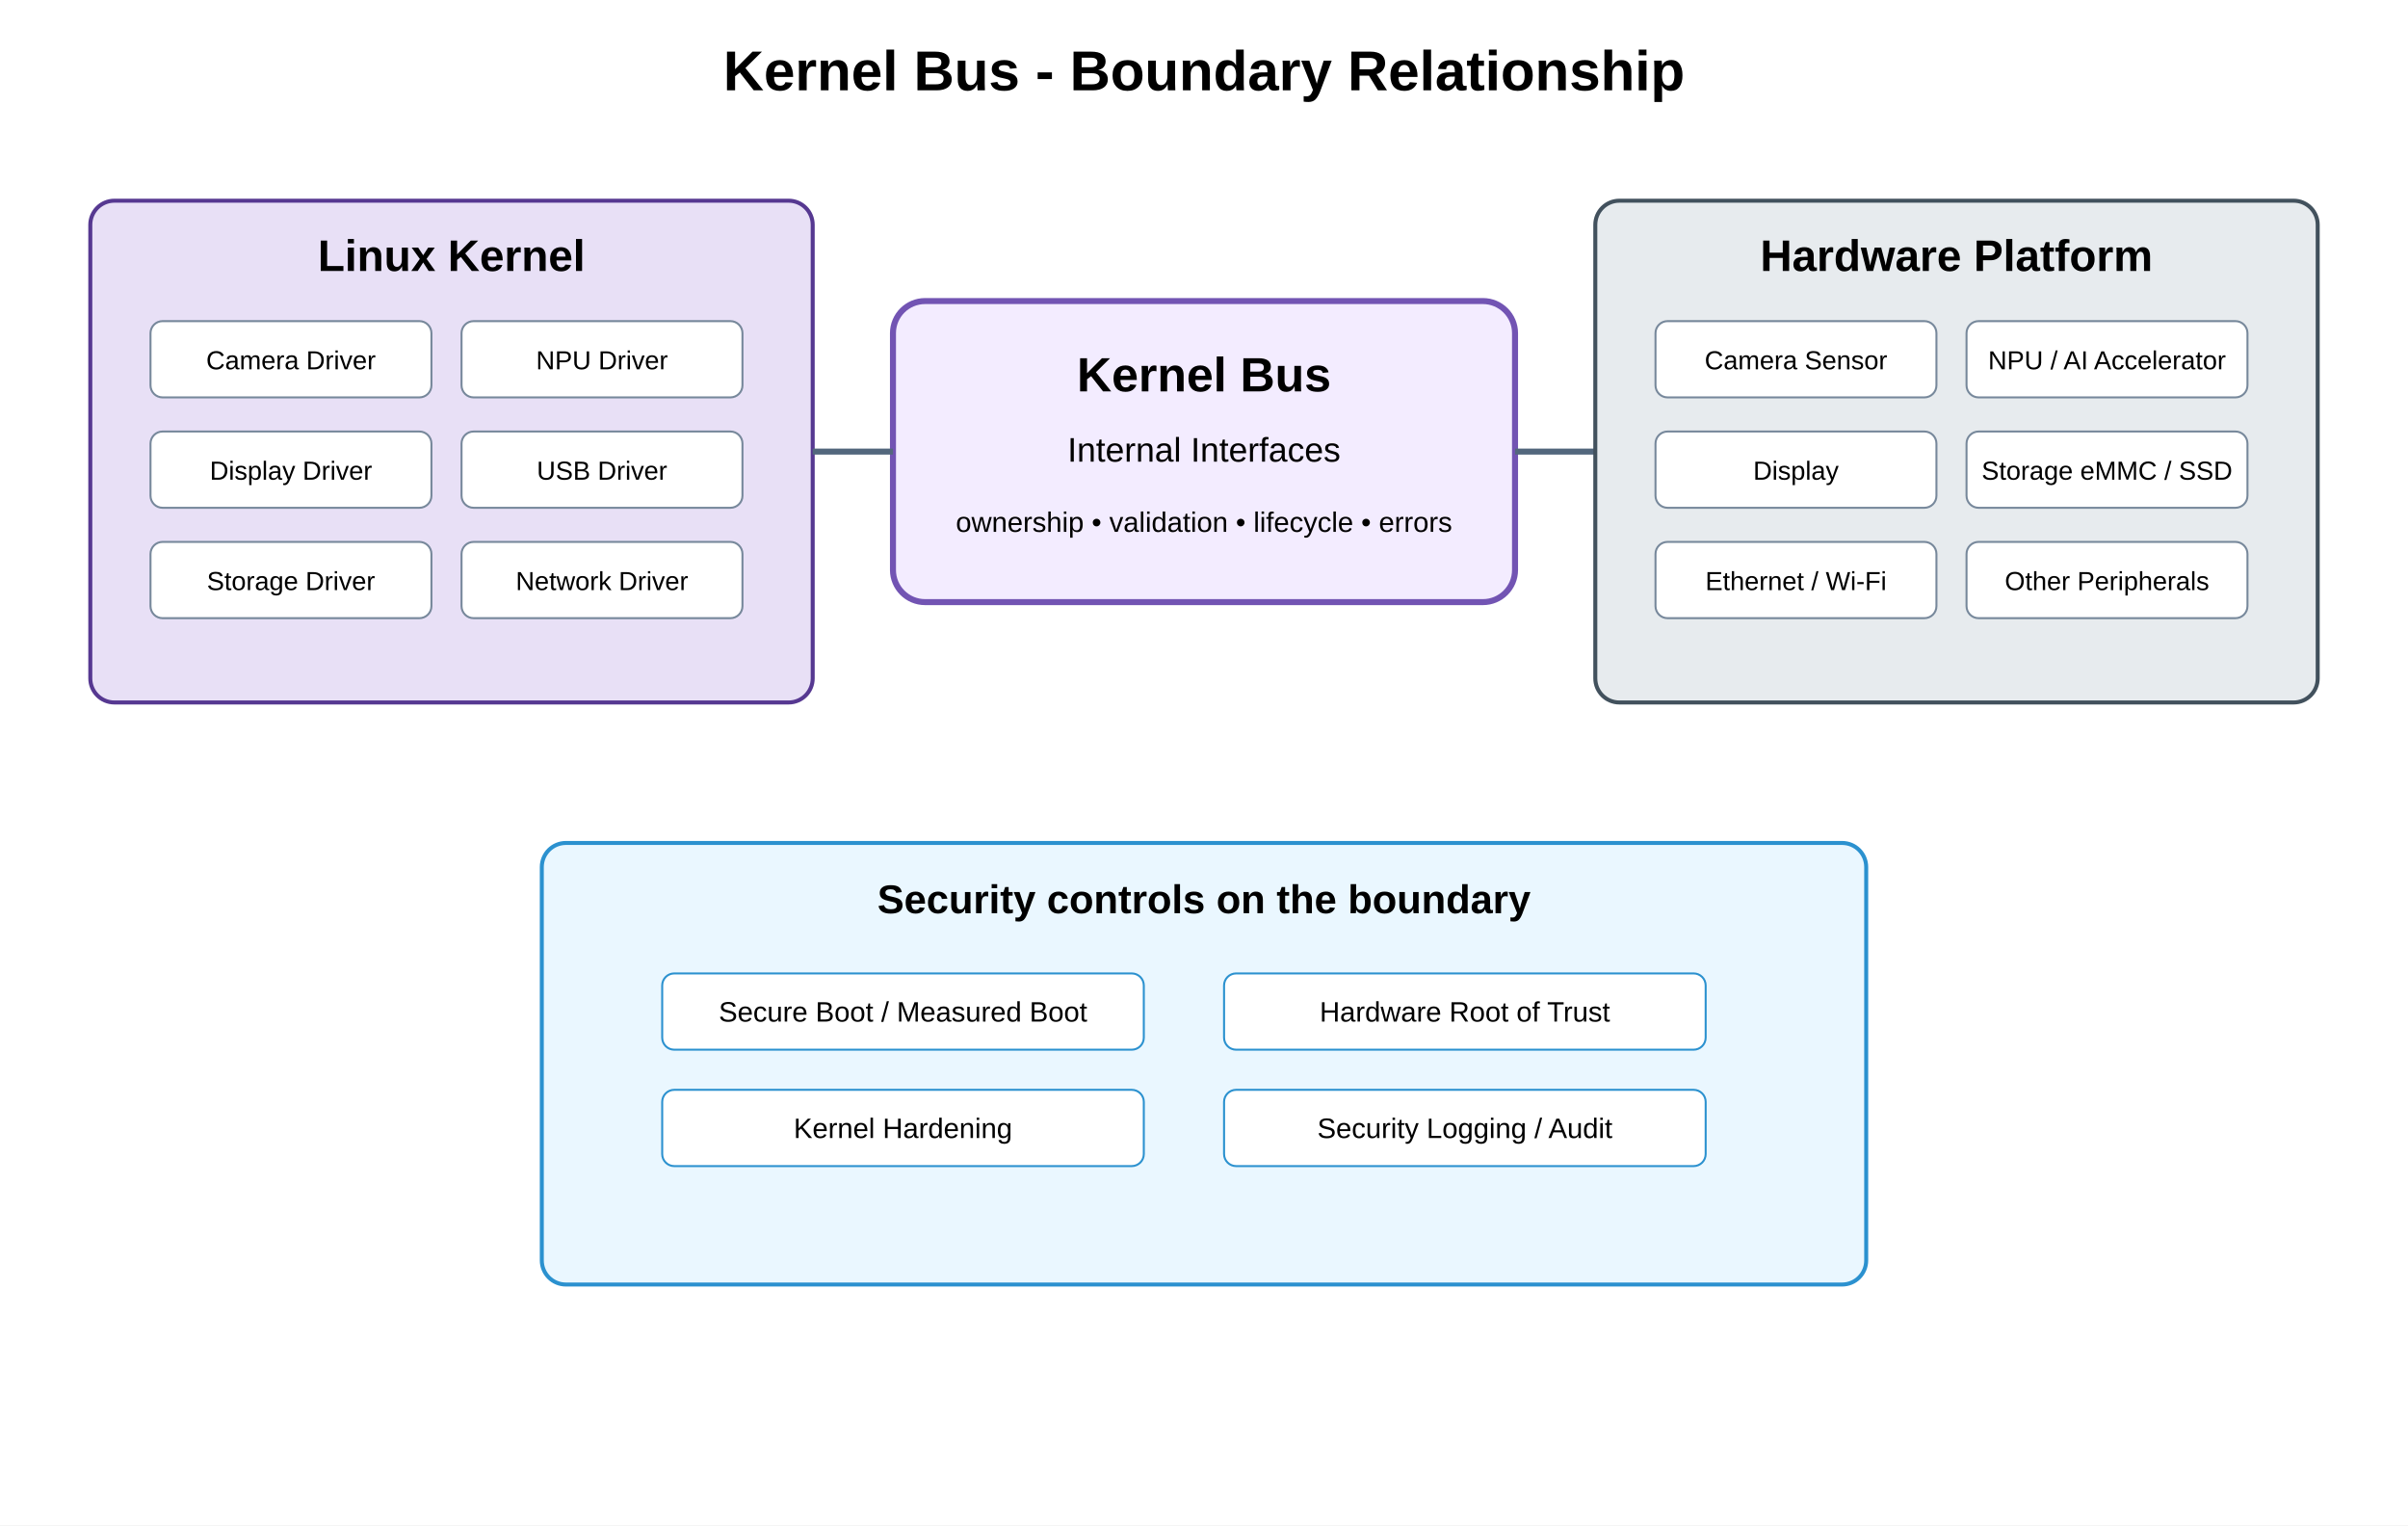
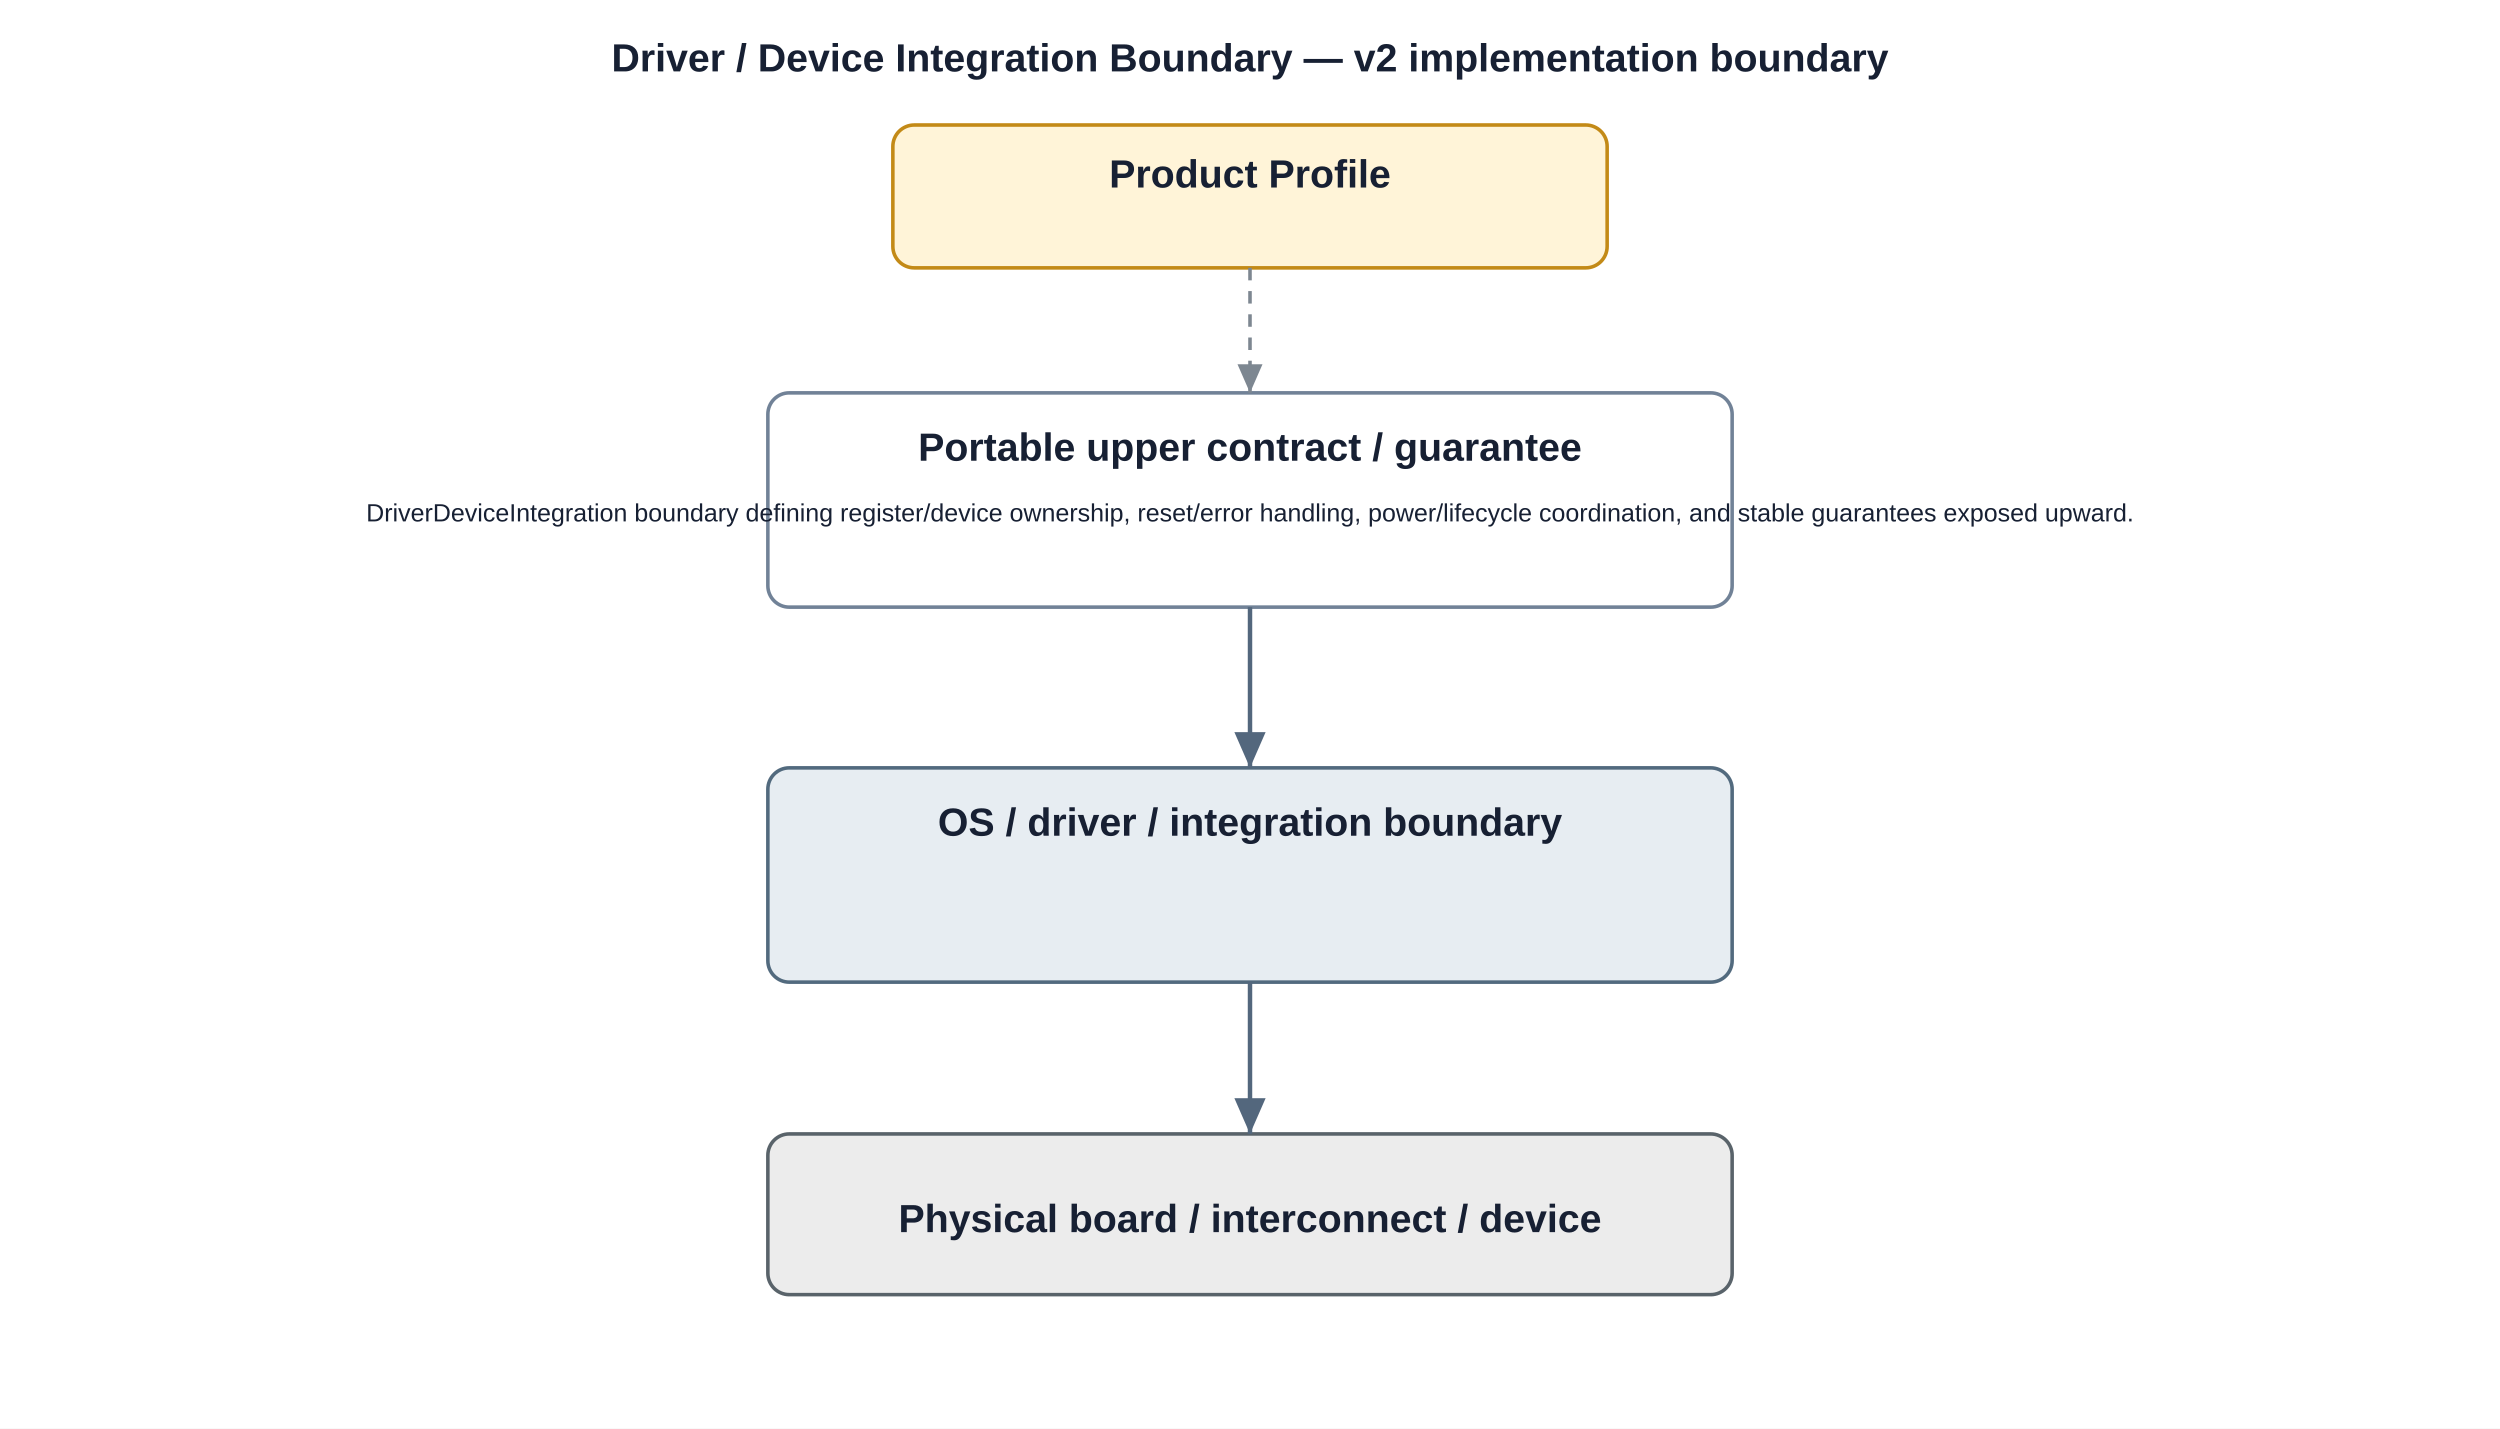
- <svg xmlns="http://www.w3.org/2000/svg" width="1200" height="760" viewBox="0 0 1200 760">
-   <rect width="1200" height="760" fill="white" />
-   <text x="600" y="45" font-family="Arial" font-size="28" font-weight="bold" text-anchor="middle">Kernel Bus - Boundary Relationship</text>
-   <rect x="45" y="100" width="360" height="250" rx="12" fill="#e8e0f6" stroke="#563891" stroke-width="2" />
-   <text x="225" y="135" font-family="Arial" font-size="22" font-weight="bold" text-anchor="middle">Linux Kernel</text>
-   <rect x="75" y="160" width="140" height="38" rx="6" fill="white" stroke="#77889b" />
-   <text x="145" y="184" font-family="Arial" font-size="13" text-anchor="middle">Camera Driver</text>
-   <rect x="230" y="160" width="140" height="38" rx="6" fill="white" stroke="#77889b" />
-   <text x="300" y="184" font-family="Arial" font-size="13" text-anchor="middle">NPU Driver</text>
-   <rect x="75" y="215" width="140" height="38" rx="6" fill="white" stroke="#77889b" />
-   <text x="145" y="239" font-family="Arial" font-size="13" text-anchor="middle">Display Driver</text>
-   <rect x="230" y="215" width="140" height="38" rx="6" fill="white" stroke="#77889b" />
-   <text x="300" y="239" font-family="Arial" font-size="13" text-anchor="middle">USB Driver</text>
-   <rect x="75" y="270" width="140" height="38" rx="6" fill="white" stroke="#77889b" />
-   <text x="145" y="294" font-family="Arial" font-size="13" text-anchor="middle">Storage Driver</text>
-   <rect x="230" y="270" width="140" height="38" rx="6" fill="white" stroke="#77889b" />
-   <text x="300" y="294" font-family="Arial" font-size="13" text-anchor="middle">Network Driver</text>
-   <rect x="445" y="150" width="310" height="150" rx="16" fill="#f3ecff" stroke="#7254b3" stroke-width="3" />
-   <text x="600" y="195" font-family="Arial" font-size="24" font-weight="bold" text-anchor="middle">Kernel Bus</text>
-   <text x="600" y="230" font-family="Arial" font-size="17" text-anchor="middle">Internal Interfaces</text>
-   <text x="600" y="265" font-family="Arial" font-size="14" text-anchor="middle">ownership • validation • lifecycle • errors</text>
-   <line x1="405" y1="225" x2="445" y2="225" stroke="#53677d" stroke-width="3" />
-   <line x1="755" y1="225" x2="795" y2="225" stroke="#53677d" stroke-width="3" />
-   <rect x="795" y="100" width="360" height="250" rx="12" fill="#e7ebee" stroke="#42515d" stroke-width="2" />
-   <text x="975" y="135" font-family="Arial" font-size="22" font-weight="bold" text-anchor="middle">Hardware Platform</text>
-   <rect x="825" y="160" width="140" height="38" rx="6" fill="white" stroke="#77889b" />
-   <text x="895" y="184" font-family="Arial" font-size="13" text-anchor="middle">Camera Sensor</text>
-   <rect x="980" y="160" width="140" height="38" rx="6" fill="white" stroke="#77889b" />
-   <text x="1050" y="184" font-family="Arial" font-size="13" text-anchor="middle">NPU / AI Accelerator</text>
-   <rect x="825" y="215" width="140" height="38" rx="6" fill="white" stroke="#77889b" />
-   <text x="895" y="239" font-family="Arial" font-size="13" text-anchor="middle">Display</text>
-   <rect x="980" y="215" width="140" height="38" rx="6" fill="white" stroke="#77889b" />
-   <text x="1050" y="239" font-family="Arial" font-size="13" text-anchor="middle">Storage eMMC / SSD</text>
-   <rect x="825" y="270" width="140" height="38" rx="6" fill="white" stroke="#77889b" />
-   <text x="895" y="294" font-family="Arial" font-size="13" text-anchor="middle">Ethernet / Wi-Fi</text>
-   <rect x="980" y="270" width="140" height="38" rx="6" fill="white" stroke="#77889b" />
-   <text x="1050" y="294" font-family="Arial" font-size="13" text-anchor="middle">Other Peripherals</text>
-   <rect x="270" y="420" width="660" height="220" rx="12" fill="#eaf7ff" stroke="#2b91cf" stroke-width="2" />
-   <text x="600" y="455" font-family="Arial" font-size="20" font-weight="bold" text-anchor="middle">Security controls on the boundary</text>
-   <rect x="330" y="485" width="240" height="38" rx="6" fill="white" stroke="#2b91cf" />
-   <text x="450" y="509" font-family="Arial" font-size="14" text-anchor="middle">Secure Boot / Measured Boot</text>
-   <rect x="610" y="485" width="240" height="38" rx="6" fill="white" stroke="#2b91cf" />
-   <text x="730" y="509" font-family="Arial" font-size="14" text-anchor="middle">Hardware Root of Trust</text>
-   <rect x="330" y="543" width="240" height="38" rx="6" fill="white" stroke="#2b91cf" />
-   <text x="450" y="567" font-family="Arial" font-size="14" text-anchor="middle">Kernel Hardening</text>
-   <rect x="610" y="543" width="240" height="38" rx="6" fill="white" stroke="#2b91cf" />
-   <text x="730" y="567" font-family="Arial" font-size="14" text-anchor="middle">Security Logging / Audit</text>
+ <svg xmlns="http://www.w3.org/2000/svg" width="1400" height="800">
+   <defs>
+     <style>text{font-family:Arial;fill:#172033}.h{font-size:22px;font-weight:bold}.t{font-size:14px}.p{fill:#fff4d8;stroke:#c38a17;stroke-width:2}.up{fill:white;stroke:#718297;stroke-width:2}.os{fill:#e7edf2;stroke:#526a7e;stroke-width:2}.hw{fill:#ececec;stroke:#59636a;stroke-width:2}.a{stroke:#53677d;stroke-width:2.5;fill:none;marker-end:url(#a)}.o{stroke:#7d8791;stroke-width:2;stroke-dasharray:7 6;fill:none;marker-end:url(#o)}</style>
+     <marker id="a" markerWidth="10" markerHeight="10" refX="8" refY="3.5" orient="auto">
+       <polygon points="0 0,8 3.5,0 7" fill="#53677d" />
+     </marker>
+     <marker id="o" markerWidth="10" markerHeight="10" refX="8" refY="3.5" orient="auto">
+       <polygon points="0 0,8 3.5,0 7" fill="#7d8791" />
+     </marker>
+   </defs>
+   <rect width="1400" height="800" fill="white" />
+   <text x="700" y="40" class="h" text-anchor="middle">Driver / Device Integration Boundary — v2 implementation boundary</text>
+   <rect x="500" y="70" width="400" height="80" rx="12" class="p" />
+   <text x="700" y="105" class="h" text-anchor="middle">Product Profile</text>
+   <rect x="430" y="220" width="540" height="120" rx="12" class="up" />
+   <text x="700" y="258" class="h" text-anchor="middle">Portable upper contract / guarantee</text>
+   <text x="700" y="292" class="t" text-anchor="middle">DriverDeviceIntegration boundary defining register/device ownership, reset/error handling, power/lifecycle coordination, and stable guarantees exposed upward.</text>
+   <rect x="430" y="430" width="540" height="120" rx="12" class="os" />
+   <text x="700" y="468" class="h" text-anchor="middle">OS / driver / integration boundary</text>
+   <rect x="430" y="635" width="540" height="90" rx="12" class="hw" />
+   <text x="700" y="690" class="h" text-anchor="middle">Physical board / interconnect / device</text>
+   <path d="M700 150 L700 220" class="o" />
+   <path d="M700 340 L700 430" class="a" />
+   <path d="M700 550 L700 635" class="a" />
</svg>
